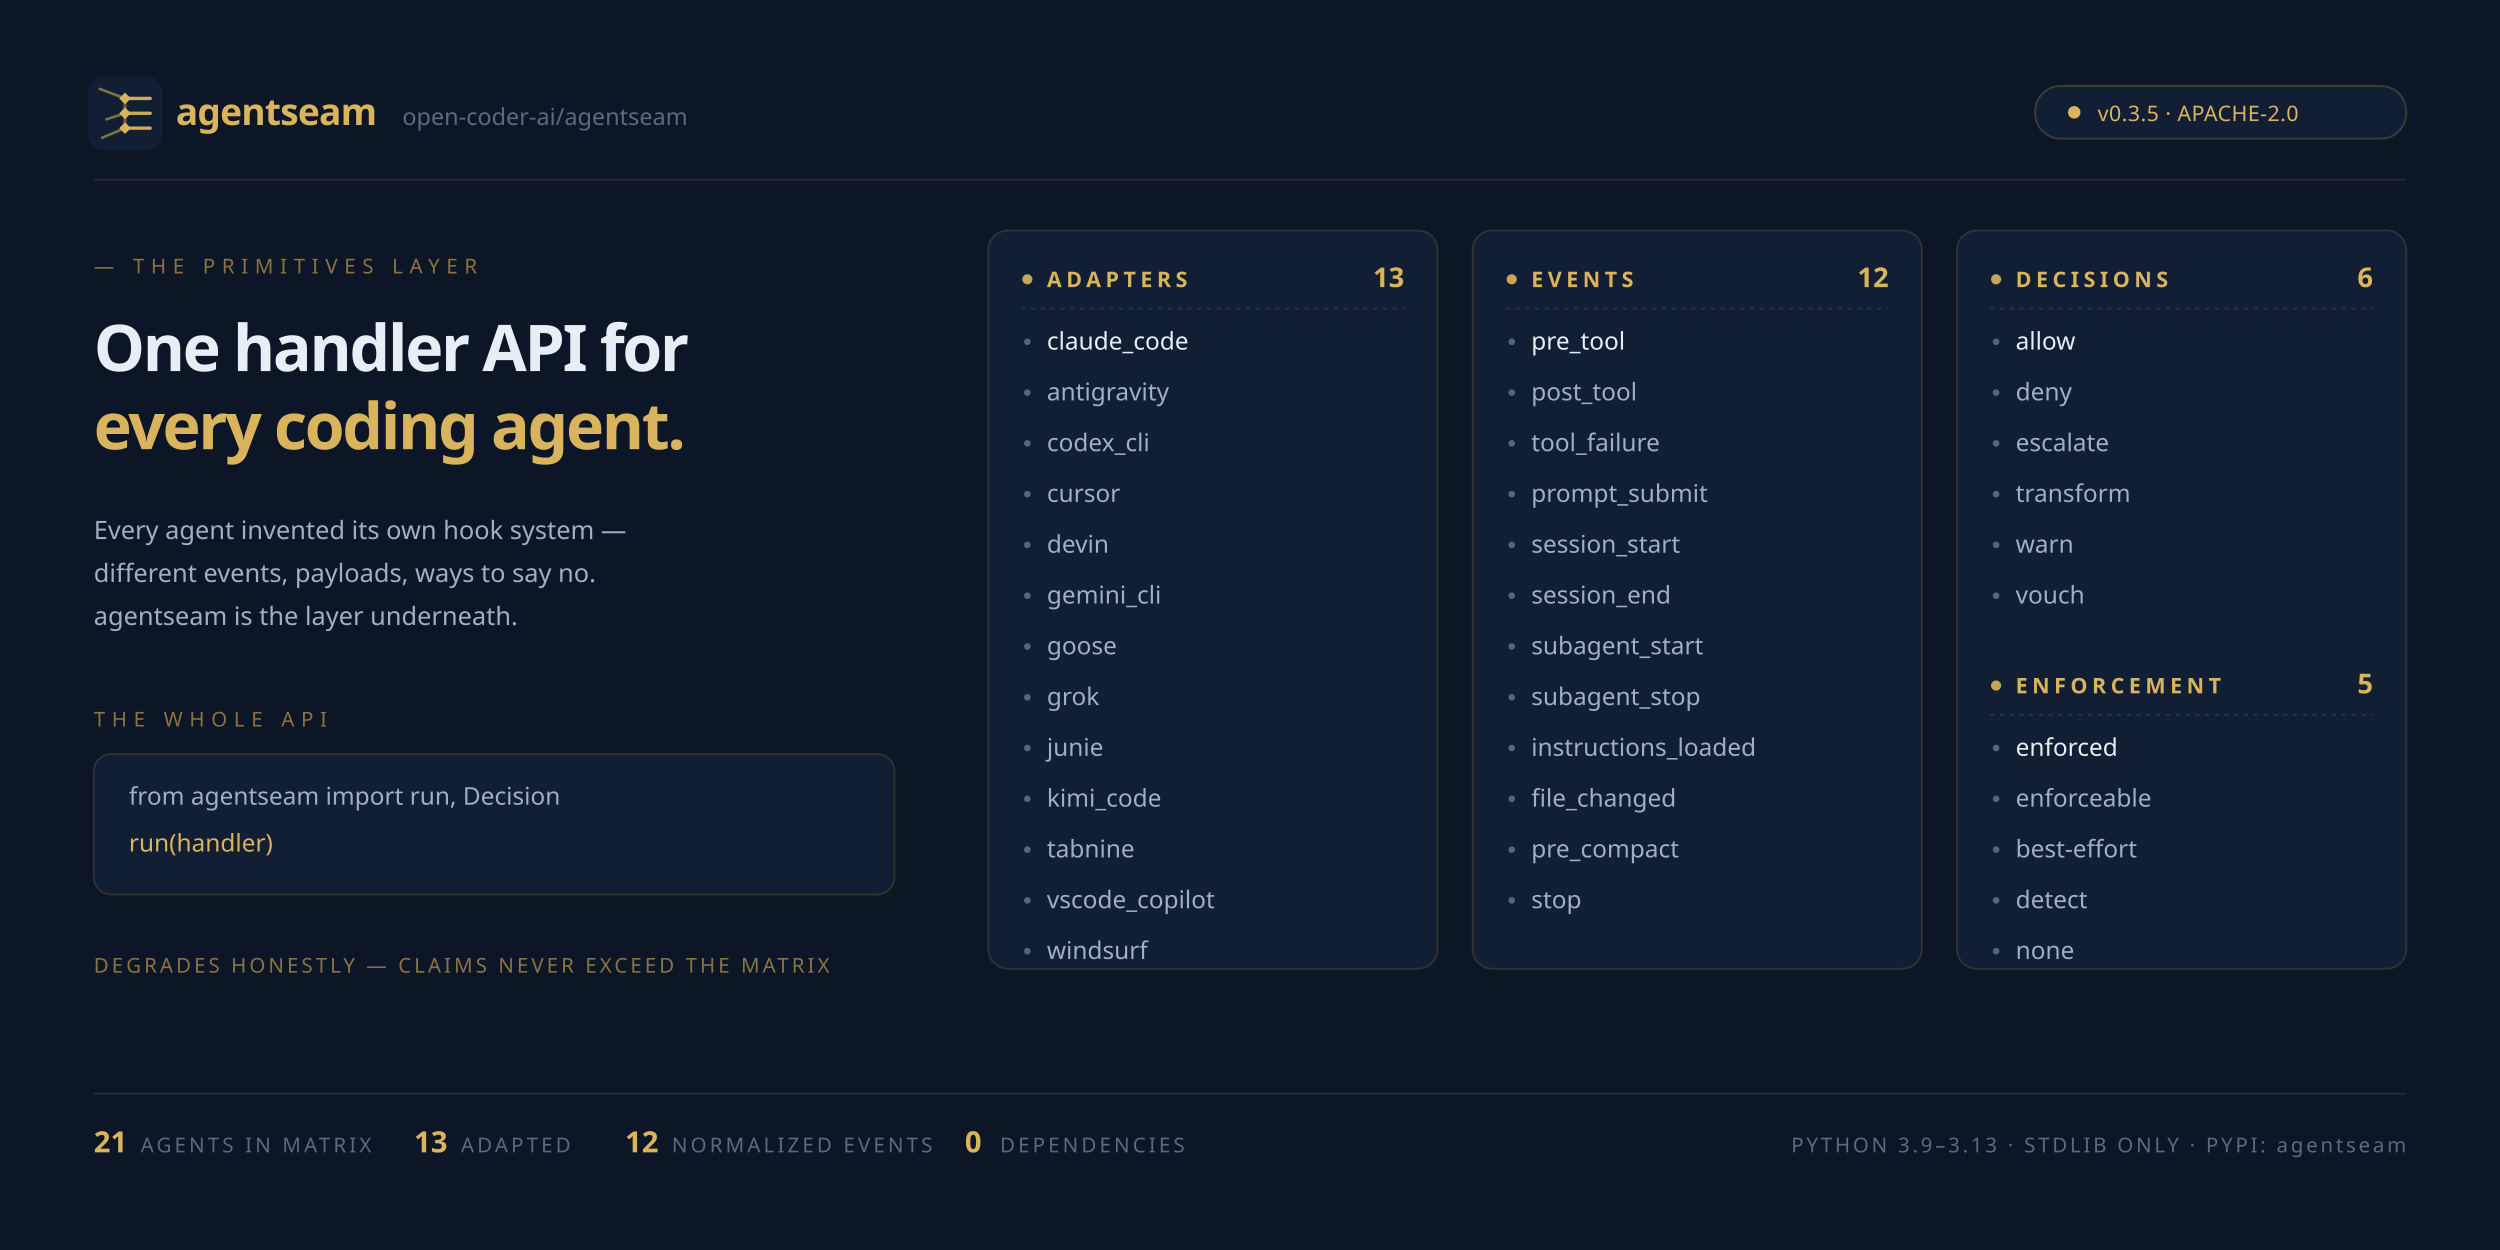
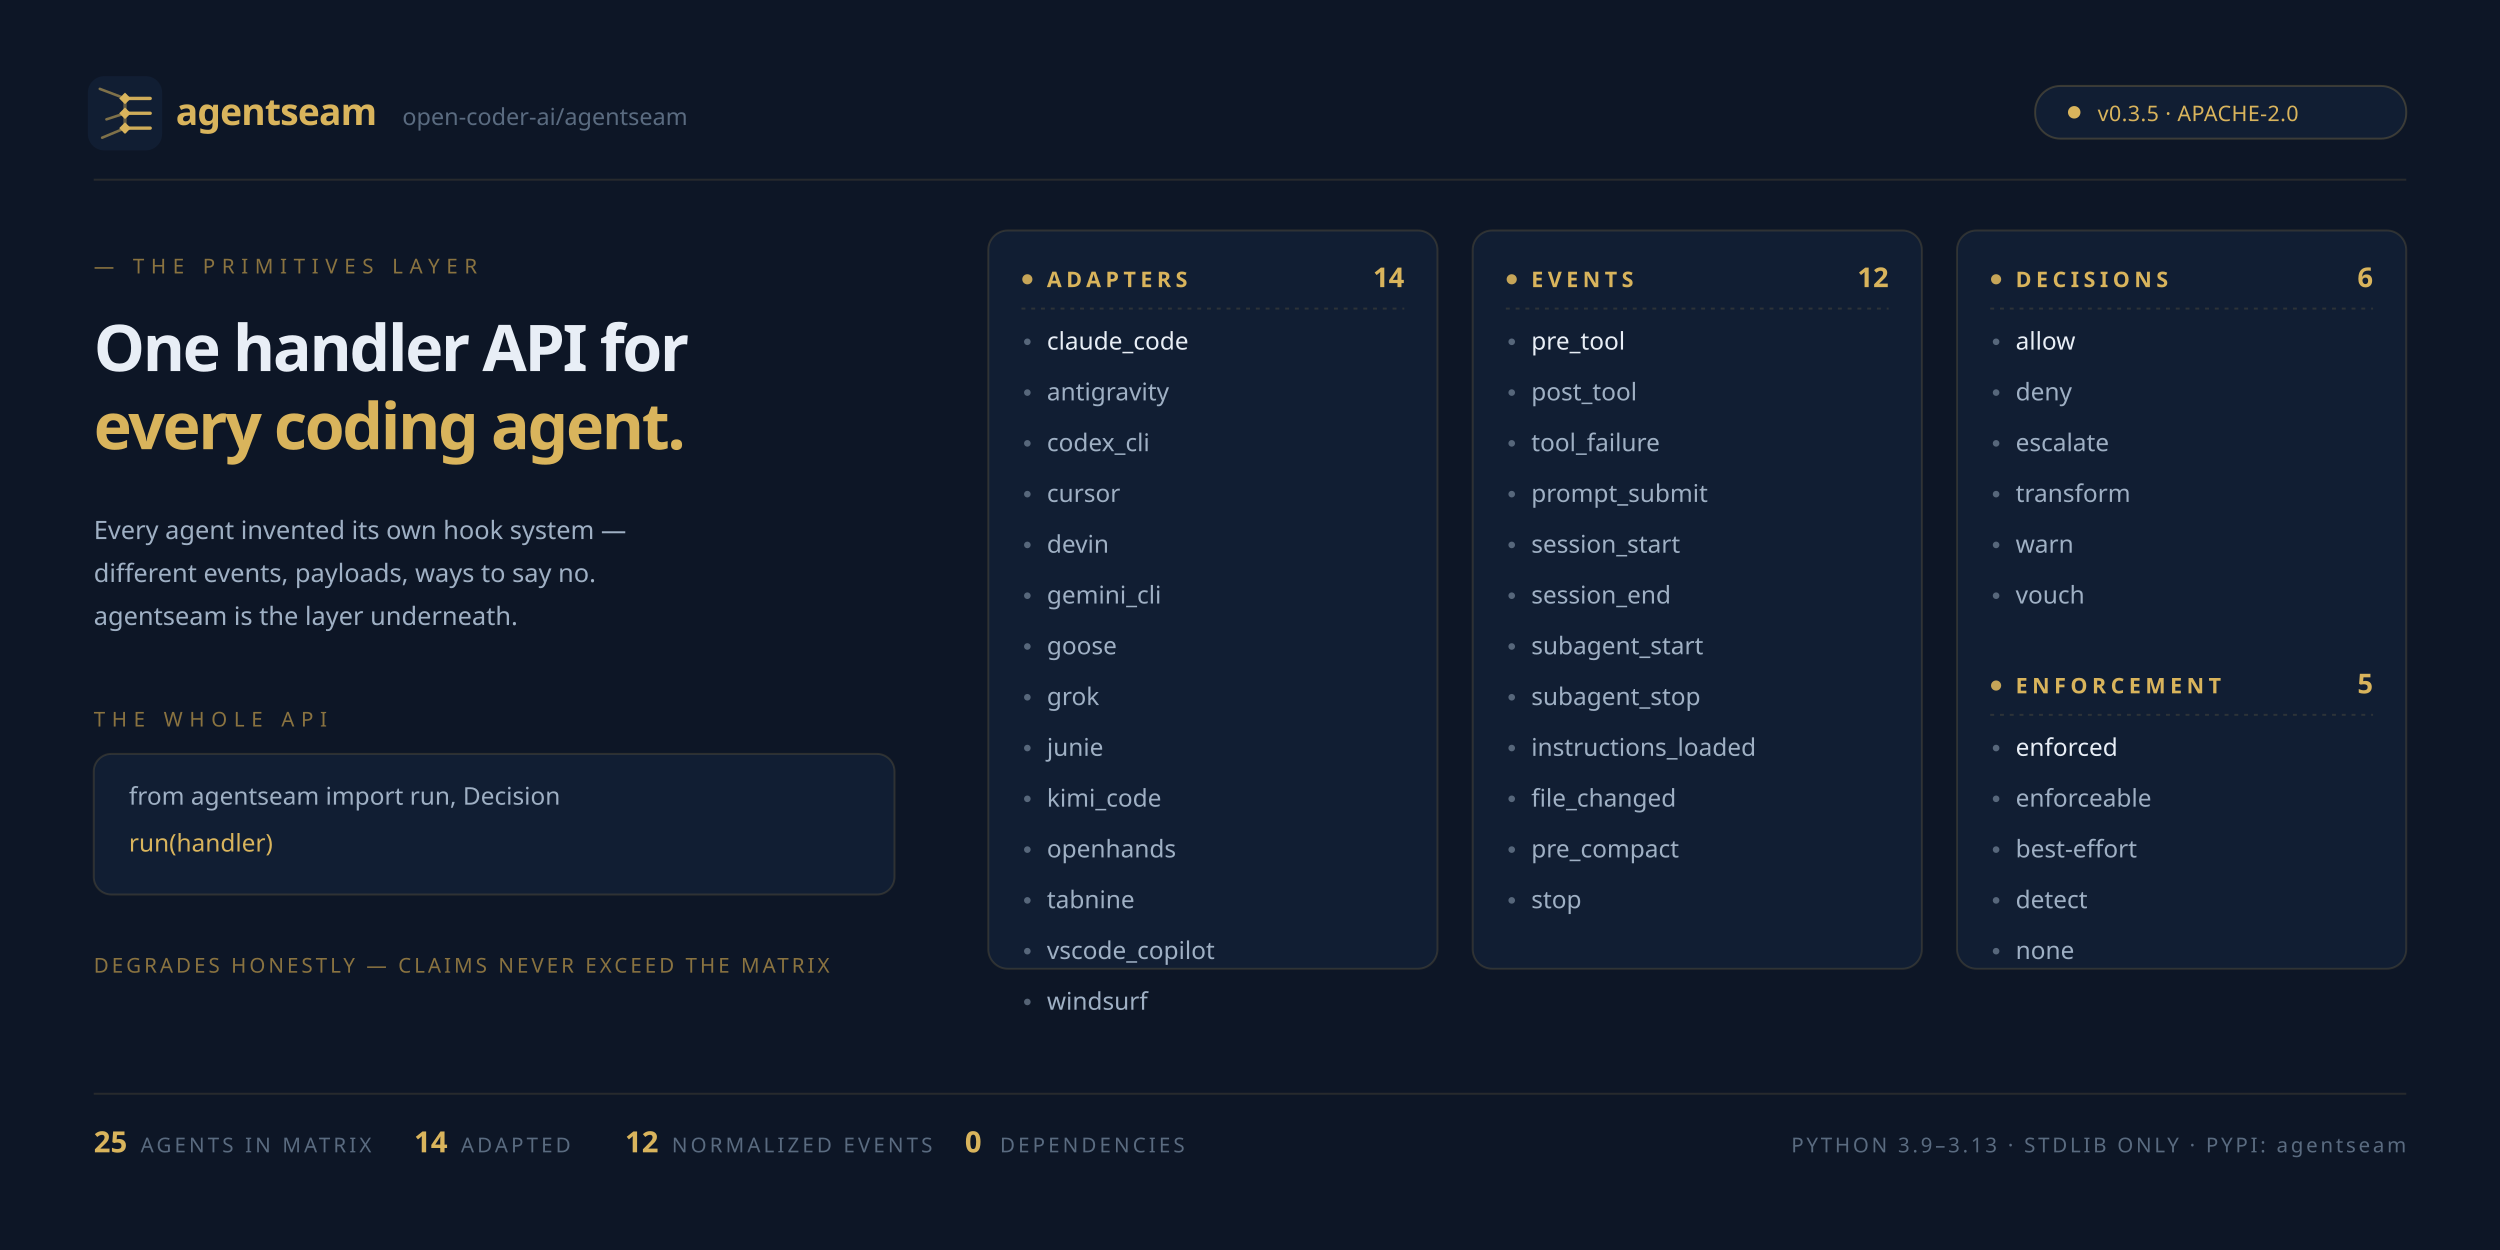
- <svg xmlns="http://www.w3.org/2000/svg" width="1280" height="640" viewBox="0 0 1280 640" role="img" aria-label="agentseam — the primitives layer for every coding agent: one handler API over per-agent hooks, instruction files, plugin packaging, and config. 13 adapters (claude_code, antigravity, codex_cli, cursor, devin, gemini_cli, goose, grok, junie, kimi_code, tabnine, vscode_copilot, windsurf); 12 normalized events (pre_tool, post_tool, tool_failure, prompt_submit, session_start, session_end, subagent_start, subagent_stop, instructions_loaded, file_changed, pre_compact, stop); 6 decision outcomes (allow, deny, escalate, transform, warn, vouch); and the 5 honest enforcement levels a consumer may claim (enforced, enforceable, best-effort, detect, none). 21 agents in the capability matrix, 13 adapted, zero dependencies, Apache-2.0, version 0.3.5.">
+ <svg xmlns="http://www.w3.org/2000/svg" width="1280" height="640" viewBox="0 0 1280 640" role="img" aria-label="agentseam — the primitives layer for every coding agent: one handler API over per-agent hooks, instruction files, plugin packaging, and config. 14 adapters (claude_code, antigravity, codex_cli, cursor, devin, gemini_cli, goose, grok, junie, kimi_code, openhands, tabnine, vscode_copilot, windsurf); 12 normalized events (pre_tool, post_tool, tool_failure, prompt_submit, session_start, session_end, subagent_start, subagent_stop, instructions_loaded, file_changed, pre_compact, stop); 6 decision outcomes (allow, deny, escalate, transform, warn, vouch); and the 5 honest enforcement levels a consumer may claim (enforced, enforceable, best-effort, detect, none). 25 agents in the capability matrix, 14 adapted, zero dependencies, Apache-2.0, version 0.3.5.">
  <rect width="1280" height="640" fill="#0D1626" />
  <rect x="45.0" y="39.0" width="38" height="38" rx="8.4" fill="#111E33" />
  <line x1="51.1" y1="45.5" x2="64.0" y2="50.4" stroke="#D9B45C" stroke-width="1.33" stroke-opacity="0.55" stroke-linecap="round" />
  <line x1="64.0" y1="50.4" x2="76.9" y2="50.4" stroke="#D9B45C" stroke-width="1.71" stroke-opacity="0.95" stroke-linecap="round" />
  <line x1="54.5" y1="61.1" x2="64.0" y2="58.0" stroke="#D9B45C" stroke-width="1.33" stroke-opacity="0.55" stroke-linecap="round" />
  <line x1="64.0" y1="58.0" x2="76.9" y2="58.0" stroke="#D9B45C" stroke-width="1.71" stroke-opacity="0.95" stroke-linecap="round" />
  <line x1="52.3" y1="70.5" x2="64.0" y2="65.6" stroke="#D9B45C" stroke-width="1.33" stroke-opacity="0.55" stroke-linecap="round" />
  <line x1="64.0" y1="65.6" x2="76.9" y2="65.6" stroke="#D9B45C" stroke-width="1.71" stroke-opacity="0.95" stroke-linecap="round" />
  <line x1="64.0" y1="48.1" x2="64.0" y2="67.9" stroke="#D9B45C" stroke-width="1.71" stroke-opacity="0.42" />
  <rect x="61.9" y="48.3" width="4.2" height="4.2" transform="rotate(45 64.0 50.4)" fill="#D9B45C" />
  <rect x="61.9" y="55.9" width="4.2" height="4.2" transform="rotate(45 64.0 58.0)" fill="#D9B45C" />
  <rect x="61.9" y="63.5" width="4.2" height="4.2" transform="rotate(45 64.0 65.6)" fill="#D9B45C" />
  <text x="90" y="64" font-family="Geist Mono" font-size="19" font-weight="700" letter-spacing="-0.4" fill="#D9B45C">agentseam</text>
  <text x="206" y="64" font-family="Geist Mono" font-size="12" fill="#5A6B80">open-coder-ai/agentseam</text>
  <rect x="1042" y="44" width="190" height="27" rx="13" fill="#111E33" stroke="#D9B45C" stroke-opacity="0.22" />
  <circle cx="1062" cy="57.5" r="3.2" fill="#D9B45C" />
  <text x="1074" y="62" font-family="Geist Mono" font-size="11" letter-spacing="0.2" fill="#D9B45C">v0.3.5 · APACHE-2.0</text>
  <line x1="48" y1="92" x2="1232" y2="92" stroke="#D9B45C" stroke-opacity="0.13" stroke-width="1" />
  <text x="48" y="140" font-family="Geist Mono" font-size="10.5" letter-spacing="3.4" fill="#8A7340">— THE PRIMITIVES LAYER</text>
  <text x="48" y="190" font-family="Geist Mono" font-size="33" font-weight="700" letter-spacing="-1.2" fill="#E8EEF6">One handler API for</text>
  <text x="48" y="230" font-family="Geist Mono" font-size="33" font-weight="700" letter-spacing="-1.2" fill="#D9B45C">every coding agent.</text>
  <text x="48" y="276" font-family="Geist Mono" font-size="13" fill="#9FB0C4">Every agent invented its own hook system —</text>
  <text x="48" y="298" font-family="Geist Mono" font-size="13" fill="#9FB0C4">different events, payloads, ways to say no.</text>
  <text x="48" y="320" font-family="Geist Mono" font-size="13" fill="#9FB0C4">agentseam is the layer underneath.</text>
  <text x="48" y="372" font-family="Geist Mono" font-size="10.5" letter-spacing="3.4" fill="#8A7340">THE WHOLE API</text>
  <rect x="48" y="386" width="410" height="72" rx="9" fill="#111E33" stroke="#D9B45C" stroke-opacity="0.16" />
  <text x="66" y="412" font-family="Geist Mono" font-size="12.5" fill="#9FB0C4">from agentseam import run, Decision</text>
  <text x="66" y="436" font-family="Geist Mono" font-size="12.5" fill="#D9B45C">run(handler)</text>
  <text x="48" y="498" font-family="Geist Mono" font-size="10.5" letter-spacing="1.55" fill="#8A7340">DEGRADES HONESTLY — CLAIMS NEVER EXCEED THE MATRIX</text>
  <rect x="506" y="118" width="230" height="378" rx="10" fill="#111E33" stroke="#D9B45C" stroke-opacity="0.16" stroke-width="1" />
  <circle cx="526" cy="143" r="2.6" fill="#D9B45C" fill-opacity="0.9" />
  <text x="536" y="147" font-family="Geist Mono" font-size="11" font-weight="700" letter-spacing="2.3" fill="#D9B45C">ADAPTERS</text>
-   <text x="719" y="147" font-family="Geist Mono" font-size="14" font-weight="700" text-anchor="end" fill="#D9B45C">13</text>
+   <text x="719" y="147" font-family="Geist Mono" font-size="14" font-weight="700" text-anchor="end" fill="#D9B45C">14</text>
  <line x1="523" y1="158" x2="719" y2="158" stroke="#D9B45C" stroke-opacity="0.14" stroke-width="1" stroke-dasharray="2 3" />
  <circle cx="526" cy="175" r="1.7" fill="#9FB0C4" fill-opacity="0.5" />
  <text x="536" y="179" font-family="Geist Mono" font-size="12.5" fill="#E8EEF6">claude_code</text>
  <circle cx="526" cy="201" r="1.7" fill="#9FB0C4" fill-opacity="0.5" />
  <text x="536" y="205" font-family="Geist Mono" font-size="12.5" fill="#9FB0C4">antigravity</text>
  <circle cx="526" cy="227" r="1.7" fill="#9FB0C4" fill-opacity="0.5" />
  <text x="536" y="231" font-family="Geist Mono" font-size="12.5" fill="#9FB0C4">codex_cli</text>
  <circle cx="526" cy="253" r="1.7" fill="#9FB0C4" fill-opacity="0.5" />
  <text x="536" y="257" font-family="Geist Mono" font-size="12.5" fill="#9FB0C4">cursor</text>
  <circle cx="526" cy="279" r="1.7" fill="#9FB0C4" fill-opacity="0.5" />
  <text x="536" y="283" font-family="Geist Mono" font-size="12.5" fill="#9FB0C4">devin</text>
  <circle cx="526" cy="305" r="1.7" fill="#9FB0C4" fill-opacity="0.5" />
  <text x="536" y="309" font-family="Geist Mono" font-size="12.5" fill="#9FB0C4">gemini_cli</text>
  <circle cx="526" cy="331" r="1.7" fill="#9FB0C4" fill-opacity="0.5" />
  <text x="536" y="335" font-family="Geist Mono" font-size="12.5" fill="#9FB0C4">goose</text>
  <circle cx="526" cy="357" r="1.7" fill="#9FB0C4" fill-opacity="0.5" />
  <text x="536" y="361" font-family="Geist Mono" font-size="12.5" fill="#9FB0C4">grok</text>
  <circle cx="526" cy="383" r="1.7" fill="#9FB0C4" fill-opacity="0.5" />
  <text x="536" y="387" font-family="Geist Mono" font-size="12.5" fill="#9FB0C4">junie</text>
  <circle cx="526" cy="409" r="1.7" fill="#9FB0C4" fill-opacity="0.5" />
  <text x="536" y="413" font-family="Geist Mono" font-size="12.5" fill="#9FB0C4">kimi_code</text>
  <circle cx="526" cy="435" r="1.7" fill="#9FB0C4" fill-opacity="0.5" />
-   <text x="536" y="439" font-family="Geist Mono" font-size="12.5" fill="#9FB0C4">tabnine</text>
+   <text x="536" y="439" font-family="Geist Mono" font-size="12.5" fill="#9FB0C4">openhands</text>
  <circle cx="526" cy="461" r="1.7" fill="#9FB0C4" fill-opacity="0.5" />
-   <text x="536" y="465" font-family="Geist Mono" font-size="12.5" fill="#9FB0C4">vscode_copilot</text>
+   <text x="536" y="465" font-family="Geist Mono" font-size="12.5" fill="#9FB0C4">tabnine</text>
  <circle cx="526" cy="487" r="1.7" fill="#9FB0C4" fill-opacity="0.5" />
-   <text x="536" y="491" font-family="Geist Mono" font-size="12.5" fill="#9FB0C4">windsurf</text>
+   <text x="536" y="491" font-family="Geist Mono" font-size="12.5" fill="#9FB0C4">vscode_copilot</text>
+   <circle cx="526" cy="513" r="1.7" fill="#9FB0C4" fill-opacity="0.5" />
+   <text x="536" y="517" font-family="Geist Mono" font-size="12.5" fill="#9FB0C4">windsurf</text>
  <rect x="754" y="118" width="230" height="378" rx="10" fill="#111E33" stroke="#D9B45C" stroke-opacity="0.16" stroke-width="1" />
  <circle cx="774" cy="143" r="2.6" fill="#D9B45C" fill-opacity="0.9" />
  <text x="784" y="147" font-family="Geist Mono" font-size="11" font-weight="700" letter-spacing="2.3" fill="#D9B45C">EVENTS</text>
  <text x="967" y="147" font-family="Geist Mono" font-size="14" font-weight="700" text-anchor="end" fill="#D9B45C">12</text>
  <line x1="771" y1="158" x2="967" y2="158" stroke="#D9B45C" stroke-opacity="0.14" stroke-width="1" stroke-dasharray="2 3" />
  <circle cx="774" cy="175" r="1.7" fill="#9FB0C4" fill-opacity="0.5" />
  <text x="784" y="179" font-family="Geist Mono" font-size="12.5" fill="#E8EEF6">pre_tool</text>
  <circle cx="774" cy="201" r="1.7" fill="#9FB0C4" fill-opacity="0.5" />
  <text x="784" y="205" font-family="Geist Mono" font-size="12.5" fill="#9FB0C4">post_tool</text>
  <circle cx="774" cy="227" r="1.7" fill="#9FB0C4" fill-opacity="0.5" />
  <text x="784" y="231" font-family="Geist Mono" font-size="12.5" fill="#9FB0C4">tool_failure</text>
  <circle cx="774" cy="253" r="1.7" fill="#9FB0C4" fill-opacity="0.5" />
  <text x="784" y="257" font-family="Geist Mono" font-size="12.5" fill="#9FB0C4">prompt_submit</text>
  <circle cx="774" cy="279" r="1.7" fill="#9FB0C4" fill-opacity="0.5" />
  <text x="784" y="283" font-family="Geist Mono" font-size="12.5" fill="#9FB0C4">session_start</text>
  <circle cx="774" cy="305" r="1.7" fill="#9FB0C4" fill-opacity="0.5" />
  <text x="784" y="309" font-family="Geist Mono" font-size="12.5" fill="#9FB0C4">session_end</text>
  <circle cx="774" cy="331" r="1.7" fill="#9FB0C4" fill-opacity="0.5" />
  <text x="784" y="335" font-family="Geist Mono" font-size="12.5" fill="#9FB0C4">subagent_start</text>
  <circle cx="774" cy="357" r="1.7" fill="#9FB0C4" fill-opacity="0.5" />
  <text x="784" y="361" font-family="Geist Mono" font-size="12.5" fill="#9FB0C4">subagent_stop</text>
  <circle cx="774" cy="383" r="1.7" fill="#9FB0C4" fill-opacity="0.5" />
  <text x="784" y="387" font-family="Geist Mono" font-size="12.5" fill="#9FB0C4">instructions_loaded</text>
  <circle cx="774" cy="409" r="1.7" fill="#9FB0C4" fill-opacity="0.5" />
  <text x="784" y="413" font-family="Geist Mono" font-size="12.5" fill="#9FB0C4">file_changed</text>
  <circle cx="774" cy="435" r="1.7" fill="#9FB0C4" fill-opacity="0.5" />
  <text x="784" y="439" font-family="Geist Mono" font-size="12.5" fill="#9FB0C4">pre_compact</text>
  <circle cx="774" cy="461" r="1.7" fill="#9FB0C4" fill-opacity="0.5" />
  <text x="784" y="465" font-family="Geist Mono" font-size="12.5" fill="#9FB0C4">stop</text>
  <rect x="1002" y="118" width="230" height="378" rx="10" fill="#111E33" stroke="#D9B45C" stroke-opacity="0.16" stroke-width="1" />
  <circle cx="1022" cy="143" r="2.6" fill="#D9B45C" fill-opacity="0.9" />
  <text x="1032" y="147" font-family="Geist Mono" font-size="11" font-weight="700" letter-spacing="2.3" fill="#D9B45C">DECISIONS</text>
  <text x="1215" y="147" font-family="Geist Mono" font-size="14" font-weight="700" text-anchor="end" fill="#D9B45C">6</text>
  <line x1="1019" y1="158" x2="1215" y2="158" stroke="#D9B45C" stroke-opacity="0.14" stroke-width="1" stroke-dasharray="2 3" />
  <circle cx="1022" cy="175" r="1.7" fill="#9FB0C4" fill-opacity="0.5" />
  <text x="1032" y="179" font-family="Geist Mono" font-size="12.5" fill="#E8EEF6">allow</text>
  <circle cx="1022" cy="201" r="1.7" fill="#9FB0C4" fill-opacity="0.5" />
  <text x="1032" y="205" font-family="Geist Mono" font-size="12.5" fill="#9FB0C4">deny</text>
  <circle cx="1022" cy="227" r="1.7" fill="#9FB0C4" fill-opacity="0.5" />
  <text x="1032" y="231" font-family="Geist Mono" font-size="12.5" fill="#9FB0C4">escalate</text>
  <circle cx="1022" cy="253" r="1.7" fill="#9FB0C4" fill-opacity="0.5" />
  <text x="1032" y="257" font-family="Geist Mono" font-size="12.5" fill="#9FB0C4">transform</text>
  <circle cx="1022" cy="279" r="1.7" fill="#9FB0C4" fill-opacity="0.5" />
  <text x="1032" y="283" font-family="Geist Mono" font-size="12.5" fill="#9FB0C4">warn</text>
  <circle cx="1022" cy="305" r="1.7" fill="#9FB0C4" fill-opacity="0.5" />
  <text x="1032" y="309" font-family="Geist Mono" font-size="12.5" fill="#9FB0C4">vouch</text>
  <circle cx="1022" cy="351" r="2.6" fill="#D9B45C" fill-opacity="0.9" />
  <text x="1032" y="355" font-family="Geist Mono" font-size="11" font-weight="700" letter-spacing="2.3" fill="#D9B45C">ENFORCEMENT</text>
  <text x="1215" y="355" font-family="Geist Mono" font-size="14" font-weight="700" text-anchor="end" fill="#D9B45C">5</text>
  <line x1="1019" y1="366" x2="1215" y2="366" stroke="#D9B45C" stroke-opacity="0.14" stroke-width="1" stroke-dasharray="2 3" />
  <circle cx="1022" cy="383" r="1.7" fill="#9FB0C4" fill-opacity="0.5" />
  <text x="1032" y="387" font-family="Geist Mono" font-size="12.5" fill="#E8EEF6">enforced</text>
  <circle cx="1022" cy="409" r="1.7" fill="#9FB0C4" fill-opacity="0.5" />
  <text x="1032" y="413" font-family="Geist Mono" font-size="12.5" fill="#9FB0C4">enforceable</text>
  <circle cx="1022" cy="435" r="1.7" fill="#9FB0C4" fill-opacity="0.5" />
  <text x="1032" y="439" font-family="Geist Mono" font-size="12.5" fill="#9FB0C4">best-effort</text>
  <circle cx="1022" cy="461" r="1.7" fill="#9FB0C4" fill-opacity="0.5" />
  <text x="1032" y="465" font-family="Geist Mono" font-size="12.5" fill="#9FB0C4">detect</text>
  <circle cx="1022" cy="487" r="1.7" fill="#9FB0C4" fill-opacity="0.5" />
  <text x="1032" y="491" font-family="Geist Mono" font-size="12.5" fill="#9FB0C4">none</text>
  <line x1="48" y1="560" x2="1232" y2="560" stroke="#D9B45C" stroke-opacity="0.13" stroke-width="1" />
-   <text x="48" y="590" font-family="Geist Mono" font-size="15" font-weight="700" fill="#D9B45C">21</text>
+   <text x="48" y="590" font-family="Geist Mono" font-size="15" font-weight="700" fill="#D9B45C">25</text>
  <text x="72" y="590" font-family="Geist Mono" font-size="10.5" letter-spacing="1.6" fill="#5A6B80">AGENTS IN MATRIX</text>
-   <text x="212" y="590" font-family="Geist Mono" font-size="15" font-weight="700" fill="#D9B45C">13</text>
+   <text x="212" y="590" font-family="Geist Mono" font-size="15" font-weight="700" fill="#D9B45C">14</text>
  <text x="236" y="590" font-family="Geist Mono" font-size="10.5" letter-spacing="1.6" fill="#5A6B80">ADAPTED</text>
  <text x="320" y="590" font-family="Geist Mono" font-size="15" font-weight="700" fill="#D9B45C">12</text>
  <text x="344" y="590" font-family="Geist Mono" font-size="10.5" letter-spacing="1.6" fill="#5A6B80">NORMALIZED EVENTS</text>
  <text x="494" y="590" font-family="Geist Mono" font-size="15" font-weight="700" fill="#D9B45C">0</text>
  <text x="512" y="590" font-family="Geist Mono" font-size="10.5" letter-spacing="1.6" fill="#5A6B80">DEPENDENCIES</text>
  <text x="1232" y="590" font-family="Geist Mono" font-size="10.5" letter-spacing="1.4" text-anchor="end" fill="#5A6B80">PYTHON 3.9–3.13 · STDLIB ONLY · PYPI: agentseam</text>
</svg>
